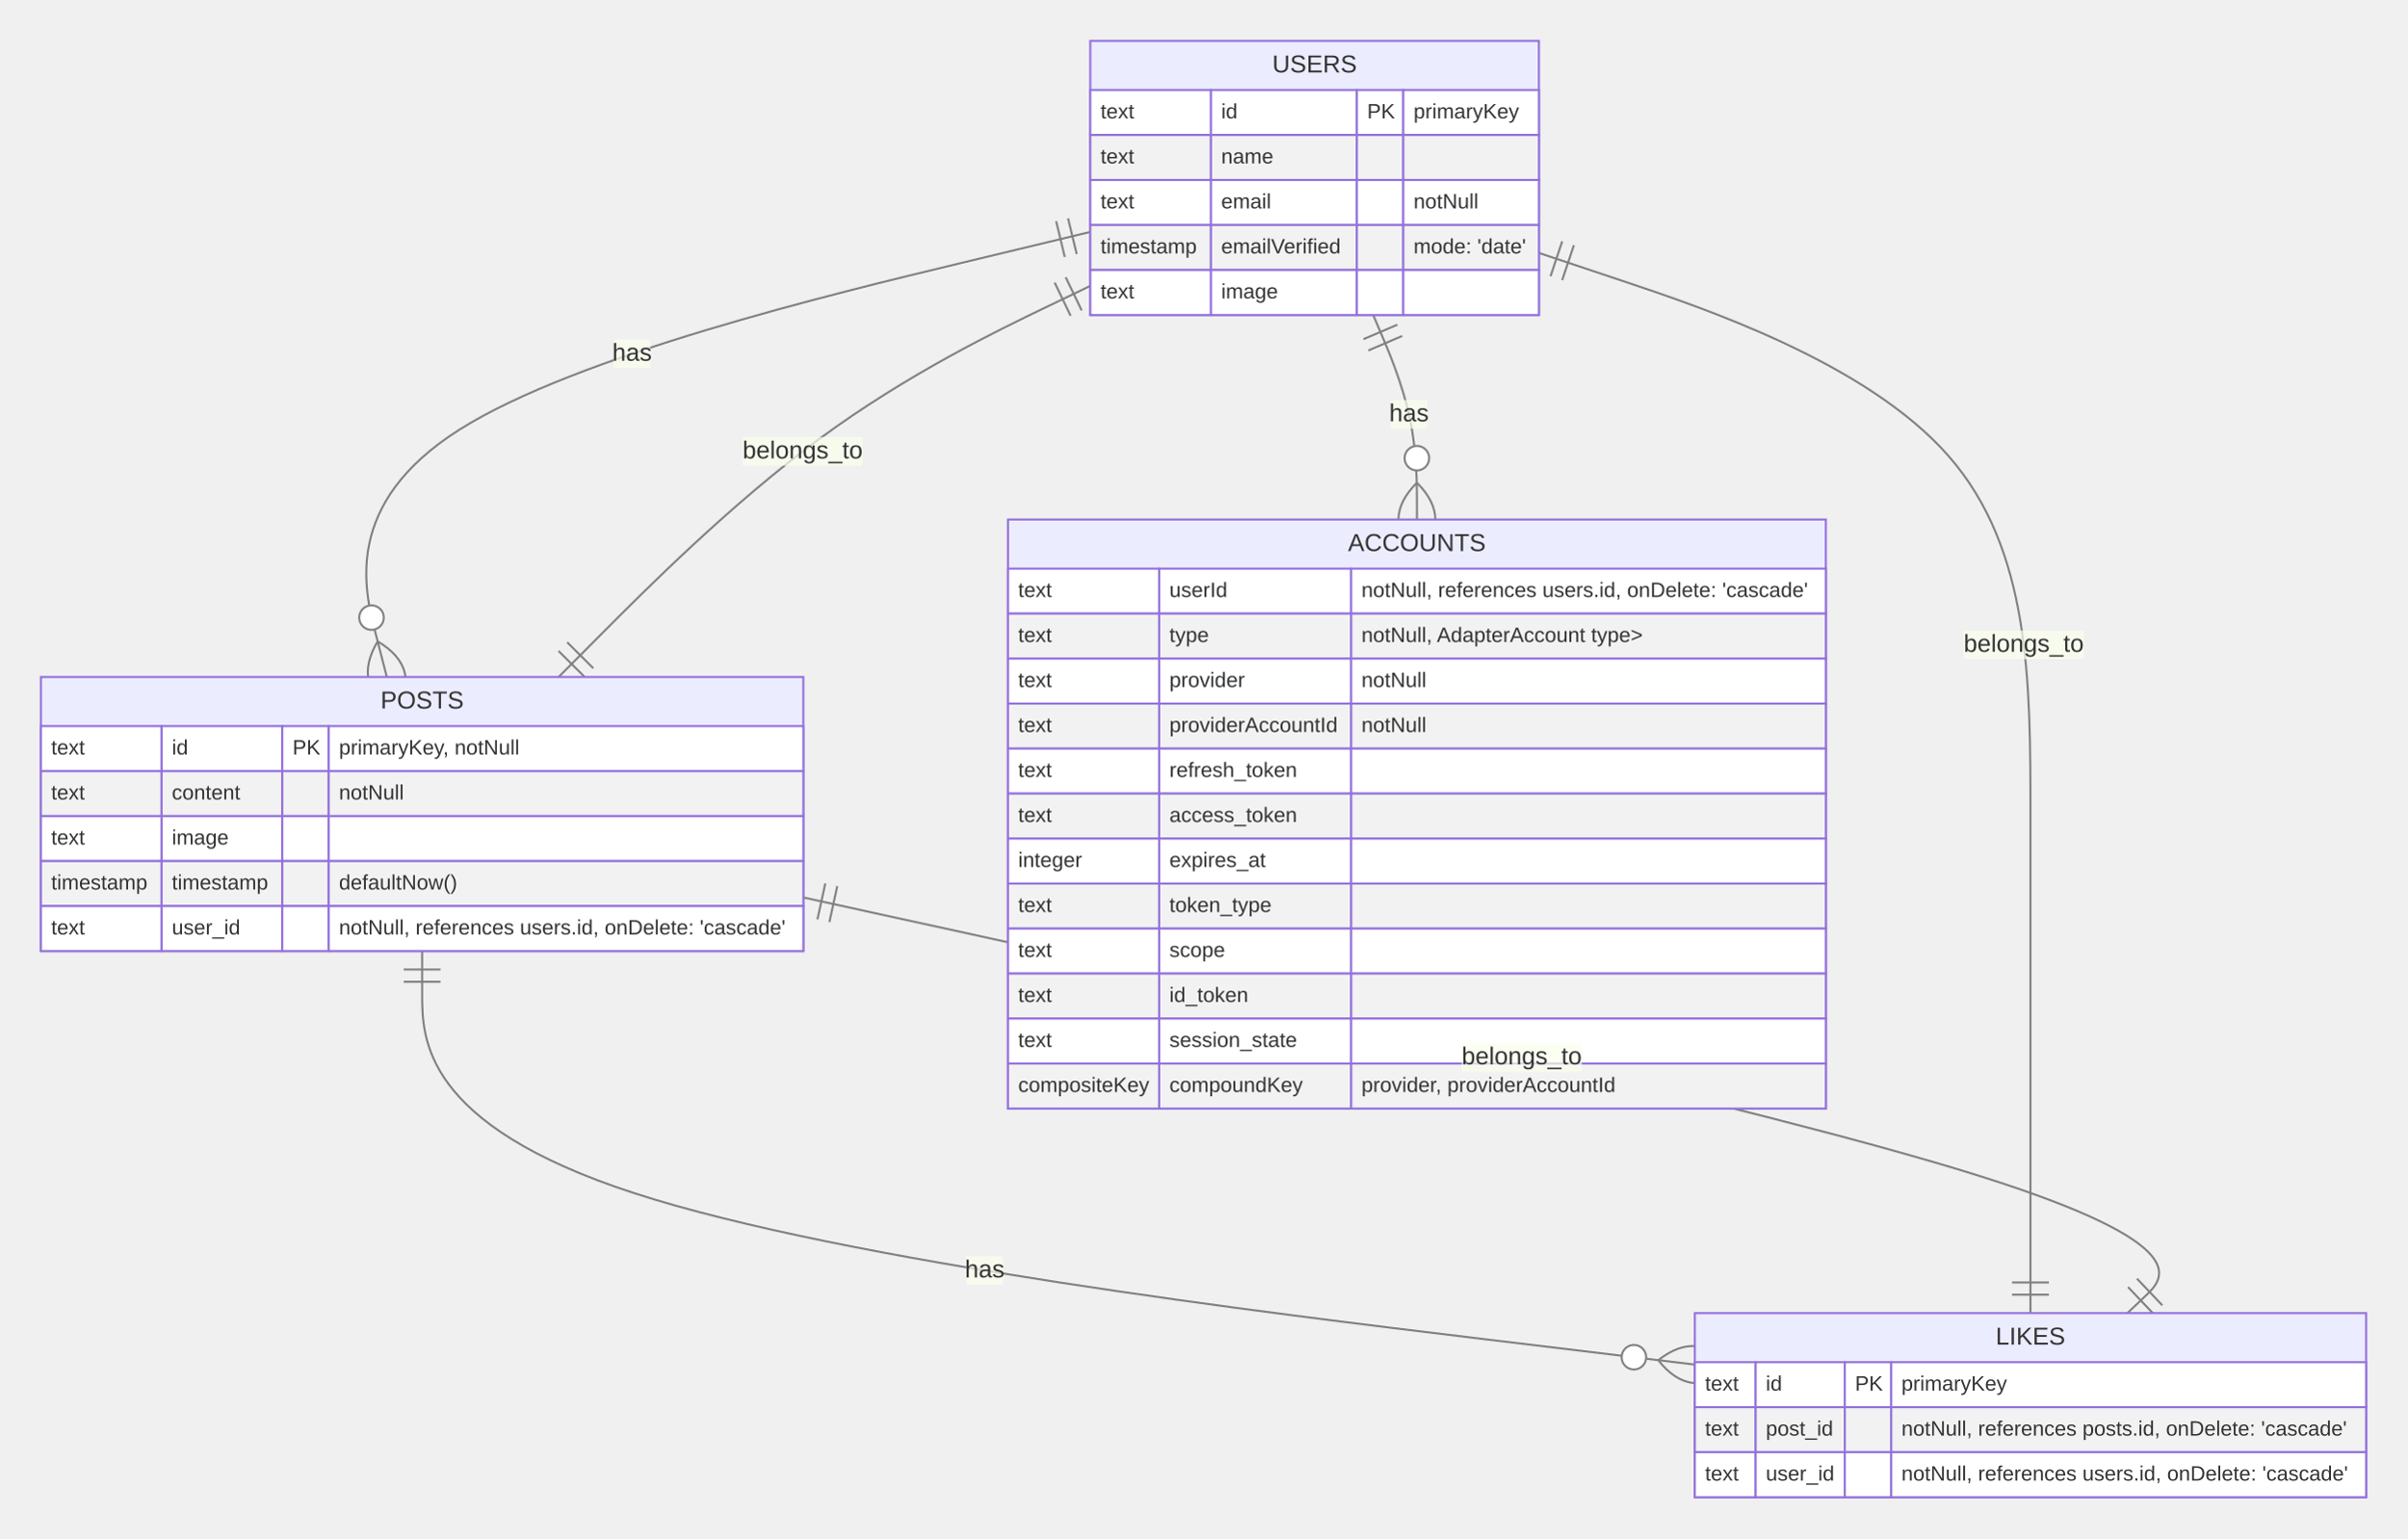
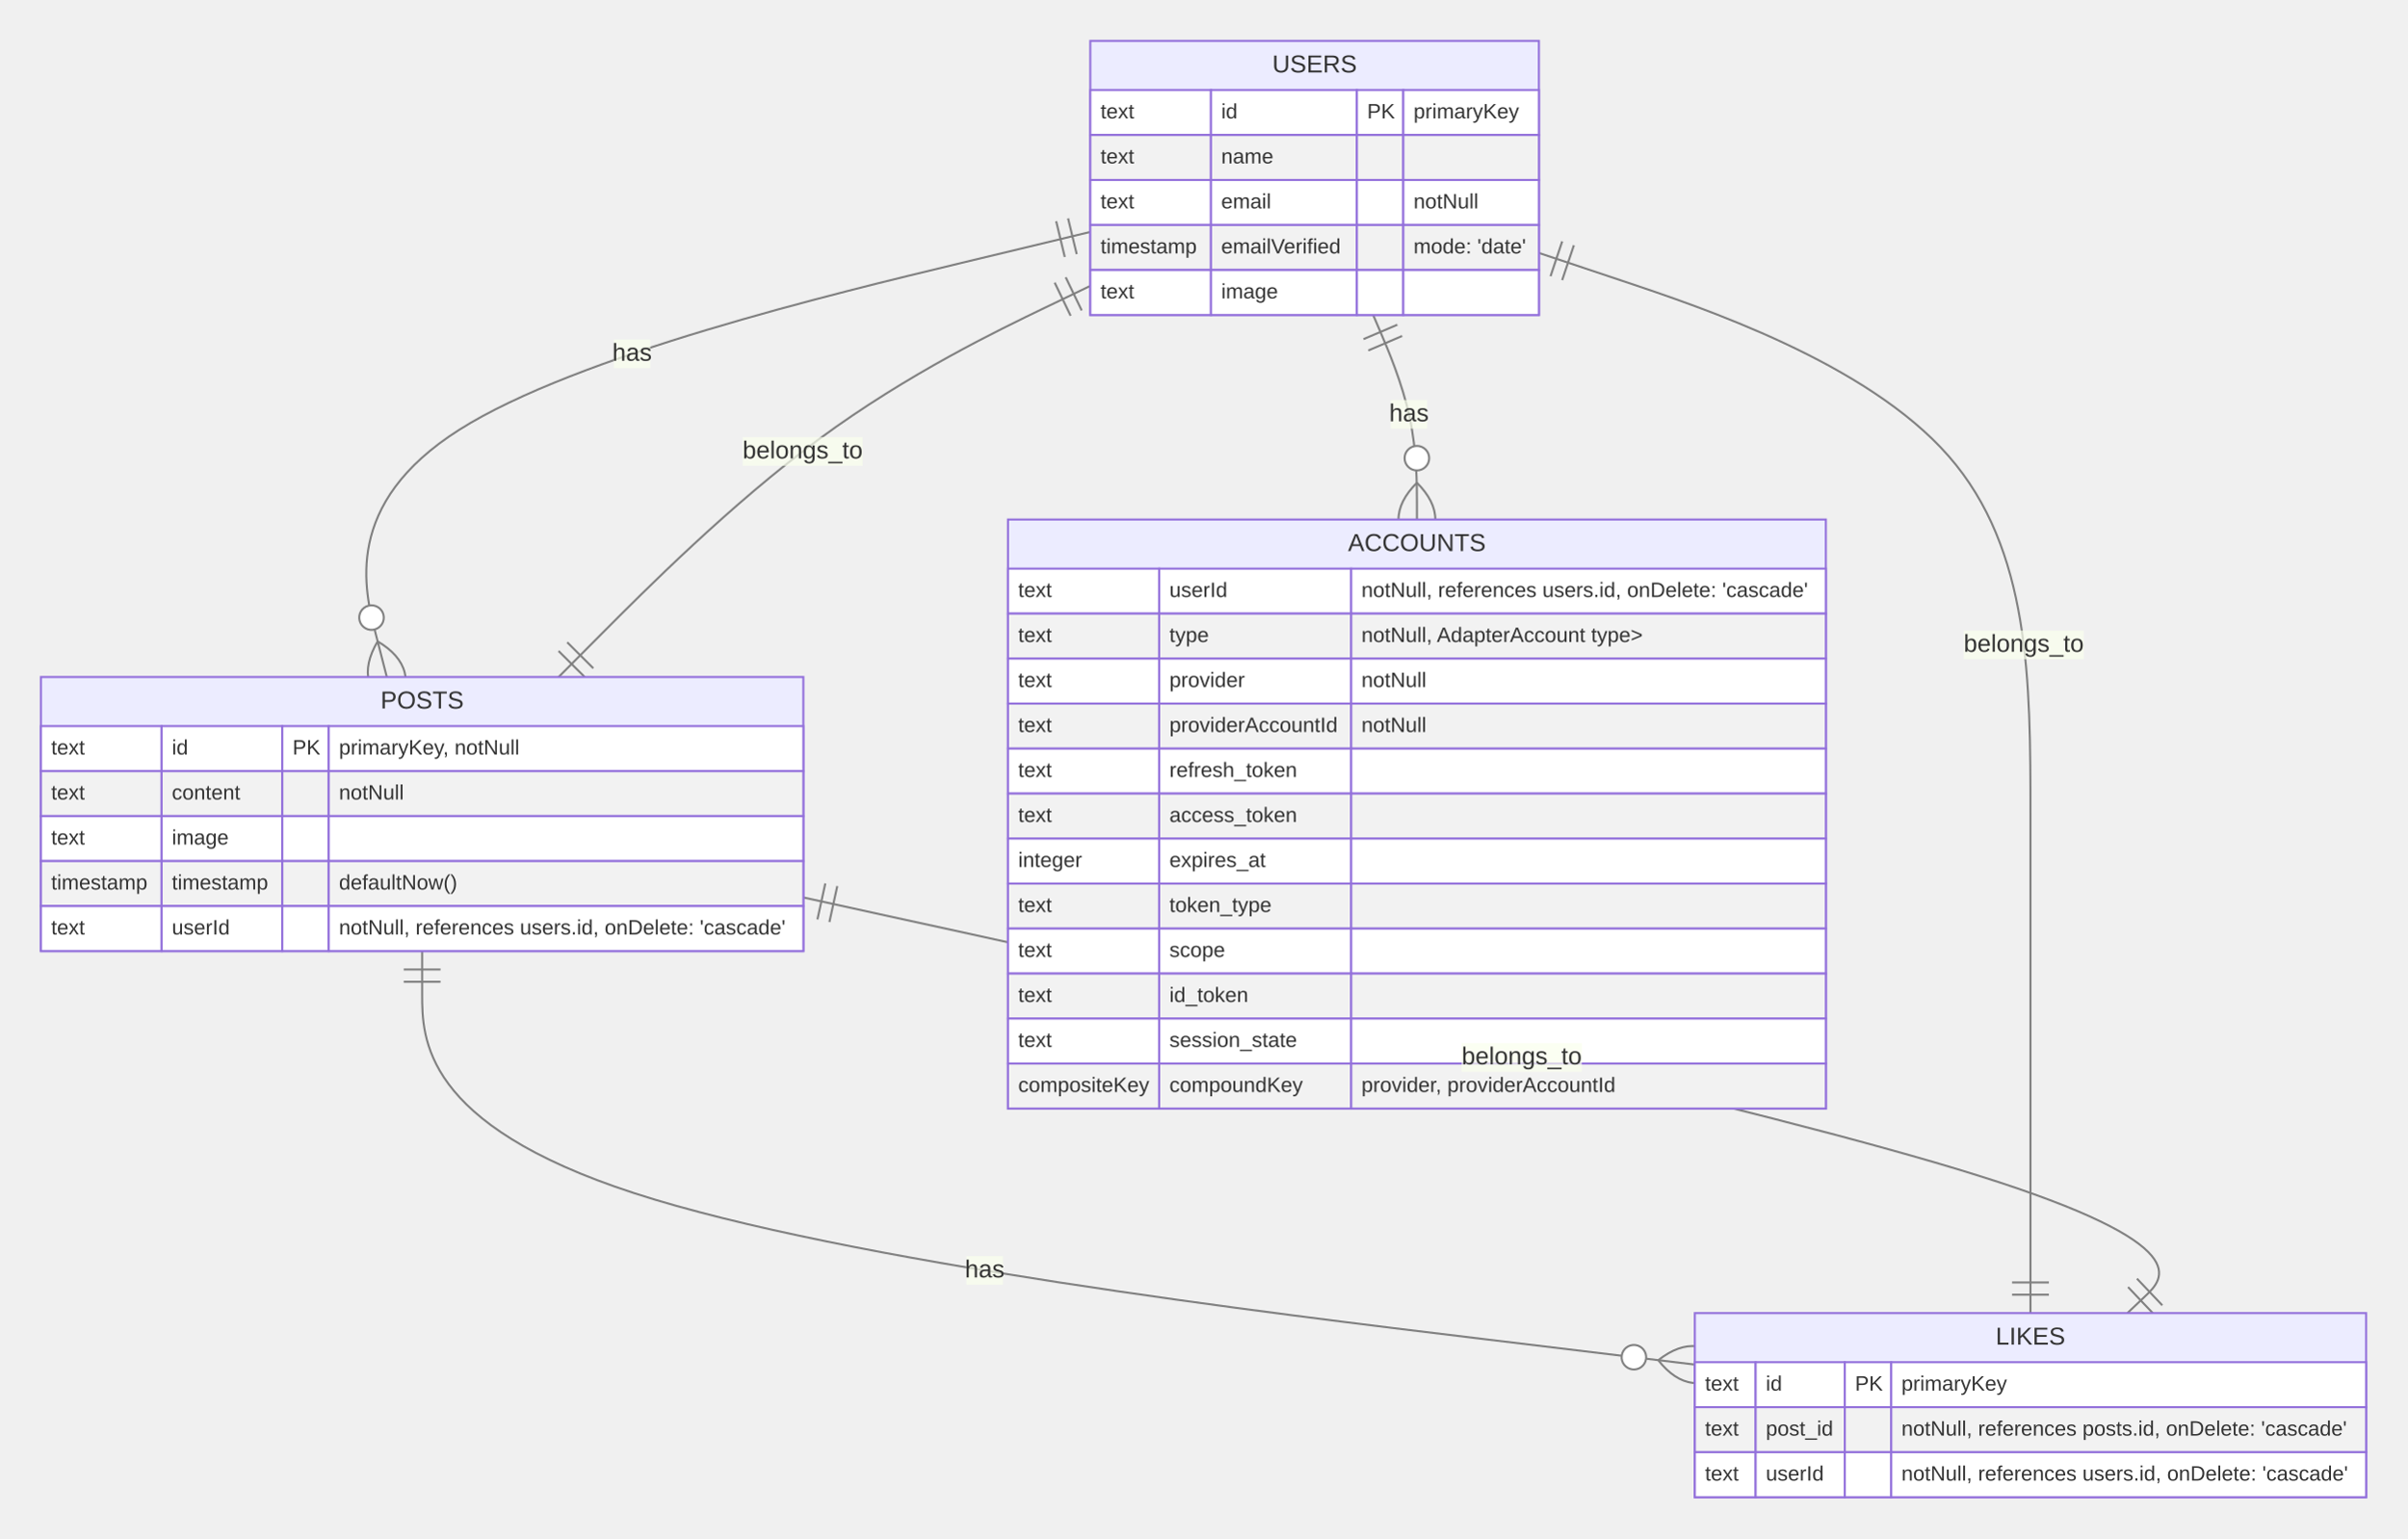
<svg xmlns="http://www.w3.org/2000/svg" aria-roledescription="er" role="graphics-document document" viewBox="0 0 1176.413 752" style="max-width: 1176.41px; background-color: white;" width="100%" id="my-svg">
  <style>#my-svg{font-family:"trebuchet ms",verdana,arial,sans-serif;font-size:16px;fill:#333;}#my-svg .error-icon{fill:#552222;}#my-svg .error-text{fill:#552222;stroke:#552222;}#my-svg .edge-thickness-normal{stroke-width:2px;}#my-svg .edge-thickness-thick{stroke-width:3.5px;}#my-svg .edge-pattern-solid{stroke-dasharray:0;}#my-svg .edge-pattern-dashed{stroke-dasharray:3;}#my-svg .edge-pattern-dotted{stroke-dasharray:2;}#my-svg .marker{fill:#333333;stroke:#333333;}#my-svg .marker.cross{stroke:#333333;}#my-svg svg{font-family:"trebuchet ms",verdana,arial,sans-serif;font-size:16px;}#my-svg .entityBox{fill:#ECECFF;stroke:#9370DB;}#my-svg .attributeBoxOdd{fill:#ffffff;stroke:#9370DB;}#my-svg .attributeBoxEven{fill:#f2f2f2;stroke:#9370DB;}#my-svg .relationshipLabelBox{fill:hsl(80, 100%, 96.275%);opacity:0.7;background-color:hsl(80, 100%, 96.275%);}#my-svg .relationshipLabelBox rect{opacity:0.5;}#my-svg .relationshipLine{stroke:#333333;}#my-svg .entityTitleText{text-anchor:middle;font-size:18px;fill:#333;}#my-svg #MD_PARENT_START{fill:#f5f5f5!important;stroke:#333333!important;stroke-width:1;}#my-svg #MD_PARENT_END{fill:#f5f5f5!important;stroke:#333333!important;stroke-width:1;}#my-svg :root{--mermaid-font-family:"trebuchet ms",verdana,arial,sans-serif;}</style>
  <g />
  <defs>
    <marker orient="auto" markerHeight="240" markerWidth="190" refY="7" refX="0" id="MD_PARENT_START">
      <path d="M 18,7 L9,13 L1,7 L9,1 Z" />
    </marker>
  </defs>
  <defs>
    <marker orient="auto" markerHeight="28" markerWidth="20" refY="7" refX="19" id="MD_PARENT_END">
      <path d="M 18,7 L9,13 L1,7 L9,1 Z" />
    </marker>
  </defs>
  <defs>
    <marker orient="auto" markerHeight="18" markerWidth="18" refY="9" refX="0" id="ONLY_ONE_START">
      <path d="M9,0 L9,18 M15,0 L15,18" fill="none" stroke="gray" />
    </marker>
  </defs>
  <defs>
    <marker orient="auto" markerHeight="18" markerWidth="18" refY="9" refX="18" id="ONLY_ONE_END">
      <path d="M3,0 L3,18 M9,0 L9,18" fill="none" stroke="gray" />
    </marker>
  </defs>
  <defs>
    <marker orient="auto" markerHeight="18" markerWidth="30" refY="9" refX="0" id="ZERO_OR_ONE_START">
      <circle r="6" cy="9" cx="21" fill="white" stroke="gray" />
      <path d="M9,0 L9,18" fill="none" stroke="gray" />
    </marker>
  </defs>
  <defs>
    <marker orient="auto" markerHeight="18" markerWidth="30" refY="9" refX="30" id="ZERO_OR_ONE_END">
      <circle r="6" cy="9" cx="9" fill="white" stroke="gray" />
      <path d="M21,0 L21,18" fill="none" stroke="gray" />
    </marker>
  </defs>
  <defs>
    <marker orient="auto" markerHeight="36" markerWidth="45" refY="18" refX="18" id="ONE_OR_MORE_START">
      <path d="M0,18 Q 18,0 36,18 Q 18,36 0,18 M42,9 L42,27" fill="none" stroke="gray" />
    </marker>
  </defs>
  <defs>
    <marker orient="auto" markerHeight="36" markerWidth="45" refY="18" refX="27" id="ONE_OR_MORE_END">
      <path d="M3,9 L3,27 M9,18 Q27,0 45,18 Q27,36 9,18" fill="none" stroke="gray" />
    </marker>
  </defs>
  <defs>
    <marker orient="auto" markerHeight="36" markerWidth="57" refY="18" refX="18" id="ZERO_OR_MORE_START">
      <circle r="6" cy="18" cx="48" fill="white" stroke="gray" />
      <path d="M0,18 Q18,0 36,18 Q18,36 0,18" fill="none" stroke="gray" />
    </marker>
  </defs>
  <defs>
    <marker orient="auto" markerHeight="36" markerWidth="57" refY="18" refX="39" id="ZERO_OR_MORE_END">
      <circle r="6" cy="18" cx="9" fill="white" stroke="gray" />
      <path d="M21,18 Q39,0 57,18 Q39,36 21,18" fill="none" stroke="gray" />
    </marker>
  </defs>
  <path style="stroke: gray; fill: none;" marker-start="url(#ONLY_ONE_START)" marker-end="url(#ZERO_OR_MORE_END)" d="M532.87,113.383L470.111,128.486C407.352,143.589,281.834,173.794,224.53,210.064C167.227,246.333,178.137,288.667,183.593,309.833L189.048,331" class="er relationshipLine" />
  <path style="stroke: gray; fill: none;" marker-start="url(#ONLY_ONE_START)" marker-end="url(#ZERO_OR_MORE_END)" d="M671.137,154L674.698,162.333C678.259,170.667,685.382,187.333,688.943,204C692.504,220.667,692.504,237.333,692.504,245.667L692.504,254" class="er relationshipLine" />
  <path style="stroke: gray; fill: none;" marker-start="url(#ONLY_ONE_START)" marker-end="url(#ZERO_OR_MORE_END)" d="M206.316,465L206.316,486.167C206.316,507.333,206.316,549.667,309.987,583.363C413.657,617.058,620.999,642.117,724.669,654.646L828.34,667.175" class="er relationshipLine" />
  <path style="stroke: gray; fill: none;" marker-start="url(#ONLY_ONE_START)" marker-end="url(#ONLY_ONE_END)" d="M273.003,331L294.071,309.833C315.139,288.667,357.275,246.333,400.586,214.461C443.897,182.589,488.383,161.178,510.627,150.472L532.87,139.767" class="er relationshipLine" />
  <path style="stroke: gray; fill: none;" marker-start="url(#ONLY_ONE_START)" marker-end="url(#ONLY_ONE_END)" d="M992.376,642L992.376,633.667C992.376,625.333,992.376,608.667,992.376,568C992.376,527.333,992.376,462.667,992.376,398C992.376,333.333,992.376,268.667,952.337,222.944C912.297,177.221,832.218,150.442,792.179,137.052L752.139,123.663" class="er relationshipLine" />
  <path style="stroke: gray; fill: none;" marker-start="url(#ONLY_ONE_START)" marker-end="url(#ONLY_ONE_END)" d="M1039.745,642L1048.517,633.667C1057.289,625.333,1074.833,608.667,966.981,574.799C859.128,540.931,625.88,489.862,509.256,464.328L392.632,438.793" class="er relationshipLine" />
  <g transform="translate(532.8699,20 )" id="entity-USERS-1e82e395-936c-57a7-8ba9-b08f03574b93">
    <rect height="134" width="219.269" y="0" x="0" class="er entityBox" />
    <text style="dominant-baseline: middle; text-anchor: middle; font-size: 12px;" transform="translate(109.6345,12)" y="0" x="0" id="text-entity-USERS-1e82e395-936c-57a7-8ba9-b08f03574b93" class="er entityLabel">USERS</text>
    <rect height="22" width="58.981" y="24" x="0" class="er attributeBoxOdd" />
    <text style="dominant-baseline: middle; font-size: 10.2px;" transform="translate(5,35)" y="0" x="0" id="text-entity-USERS-1e82e395-936c-57a7-8ba9-b08f03574b93-attr-1-type" class="er entityLabel">text</text>
    <rect height="22" width="71.318" y="24" x="58.981" class="er attributeBoxOdd" />
    <text style="dominant-baseline: middle; font-size: 10.2px;" transform="translate(63.98138,35)" y="0" x="0" id="text-entity-USERS-1e82e395-936c-57a7-8ba9-b08f03574b93-attr-1-name" class="er entityLabel">id</text>
    <rect height="22" width="22.688" y="24" x="130.299" class="er attributeBoxOdd" />
    <text style="dominant-baseline: middle; font-size: 10.2px;" transform="translate(135.2993,35)" y="0" x="0" id="text-entity-USERS-1e82e395-936c-57a7-8ba9-b08f03574b93-attr-1-key" class="er entityLabel">PK</text>
    <rect height="22" width="66.282" y="24" x="152.987" class="er attributeBoxOdd" />
    <text style="dominant-baseline: middle; font-size: 10.2px;" transform="translate(157.987,35)" y="0" x="0" id="text-entity-USERS-1e82e395-936c-57a7-8ba9-b08f03574b93-attr-1-comment" class="er entityLabel">primaryKey</text>
    <rect height="22" width="58.981" y="46" x="0" class="er attributeBoxEven" />
    <text style="dominant-baseline: middle; font-size: 10.2px;" transform="translate(5,57)" y="0" x="0" id="text-entity-USERS-1e82e395-936c-57a7-8ba9-b08f03574b93-attr-2-type" class="er entityLabel">text</text>
    <rect height="22" width="71.318" y="46" x="58.981" class="er attributeBoxEven" />
    <text style="dominant-baseline: middle; font-size: 10.2px;" transform="translate(63.98138,57)" y="0" x="0" id="text-entity-USERS-1e82e395-936c-57a7-8ba9-b08f03574b93-attr-2-name" class="er entityLabel">name</text>
    <rect height="22" width="22.688" y="46" x="130.299" class="er attributeBoxEven" />
    <text style="dominant-baseline: middle; font-size: 10.2px;" transform="translate(135.2993,57)" y="0" x="0" id="text-entity-USERS-1e82e395-936c-57a7-8ba9-b08f03574b93-attr-2-key" class="er entityLabel" />
    <rect height="22" width="66.282" y="46" x="152.987" class="er attributeBoxEven" />
    <text style="dominant-baseline: middle; font-size: 10.2px;" transform="translate(157.987,57)" y="0" x="0" id="text-entity-USERS-1e82e395-936c-57a7-8ba9-b08f03574b93-attr-2-comment" class="er entityLabel" />
    <rect height="22" width="58.981" y="68" x="0" class="er attributeBoxOdd" />
    <text style="dominant-baseline: middle; font-size: 10.2px;" transform="translate(5,79)" y="0" x="0" id="text-entity-USERS-1e82e395-936c-57a7-8ba9-b08f03574b93-attr-3-type" class="er entityLabel">text</text>
    <rect height="22" width="71.318" y="68" x="58.981" class="er attributeBoxOdd" />
    <text style="dominant-baseline: middle; font-size: 10.2px;" transform="translate(63.98138,79)" y="0" x="0" id="text-entity-USERS-1e82e395-936c-57a7-8ba9-b08f03574b93-attr-3-name" class="er entityLabel">email</text>
    <rect height="22" width="22.688" y="68" x="130.299" class="er attributeBoxOdd" />
    <text style="dominant-baseline: middle; font-size: 10.2px;" transform="translate(135.2993,79)" y="0" x="0" id="text-entity-USERS-1e82e395-936c-57a7-8ba9-b08f03574b93-attr-3-key" class="er entityLabel" />
    <rect height="22" width="66.282" y="68" x="152.987" class="er attributeBoxOdd" />
    <text style="dominant-baseline: middle; font-size: 10.2px;" transform="translate(157.987,79)" y="0" x="0" id="text-entity-USERS-1e82e395-936c-57a7-8ba9-b08f03574b93-attr-3-comment" class="er entityLabel">notNull</text>
    <rect height="22" width="58.981" y="90" x="0" class="er attributeBoxEven" />
    <text style="dominant-baseline: middle; font-size: 10.2px;" transform="translate(5,101)" y="0" x="0" id="text-entity-USERS-1e82e395-936c-57a7-8ba9-b08f03574b93-attr-4-type" class="er entityLabel">timestamp</text>
    <rect height="22" width="71.318" y="90" x="58.981" class="er attributeBoxEven" />
    <text style="dominant-baseline: middle; font-size: 10.2px;" transform="translate(63.98138,101)" y="0" x="0" id="text-entity-USERS-1e82e395-936c-57a7-8ba9-b08f03574b93-attr-4-name" class="er entityLabel">emailVerified</text>
    <rect height="22" width="22.688" y="90" x="130.299" class="er attributeBoxEven" />
    <text style="dominant-baseline: middle; font-size: 10.2px;" transform="translate(135.2993,101)" y="0" x="0" id="text-entity-USERS-1e82e395-936c-57a7-8ba9-b08f03574b93-attr-4-key" class="er entityLabel" />
    <rect height="22" width="66.282" y="90" x="152.987" class="er attributeBoxEven" />
    <text style="dominant-baseline: middle; font-size: 10.2px;" transform="translate(157.987,101)" y="0" x="0" id="text-entity-USERS-1e82e395-936c-57a7-8ba9-b08f03574b93-attr-4-comment" class="er entityLabel">mode: 'date'</text>
    <rect height="22" width="58.981" y="112" x="0" class="er attributeBoxOdd" />
    <text style="dominant-baseline: middle; font-size: 10.2px;" transform="translate(5,123)" y="0" x="0" id="text-entity-USERS-1e82e395-936c-57a7-8ba9-b08f03574b93-attr-5-type" class="er entityLabel">text</text>
    <rect height="22" width="71.318" y="112" x="58.981" class="er attributeBoxOdd" />
    <text style="dominant-baseline: middle; font-size: 10.2px;" transform="translate(63.98138,123)" y="0" x="0" id="text-entity-USERS-1e82e395-936c-57a7-8ba9-b08f03574b93-attr-5-name" class="er entityLabel">image</text>
    <rect height="22" width="22.688" y="112" x="130.299" class="er attributeBoxOdd" />
    <text style="dominant-baseline: middle; font-size: 10.2px;" transform="translate(135.2993,123)" y="0" x="0" id="text-entity-USERS-1e82e395-936c-57a7-8ba9-b08f03574b93-attr-5-key" class="er entityLabel" />
    <rect height="22" width="66.282" y="112" x="152.987" class="er attributeBoxOdd" />
    <text style="dominant-baseline: middle; font-size: 10.2px;" transform="translate(157.987,123)" y="0" x="0" id="text-entity-USERS-1e82e395-936c-57a7-8ba9-b08f03574b93-attr-5-comment" class="er entityLabel" />
  </g>
  <g transform="translate(20,331 )" id="entity-POSTS-8b9e29bd-1bb5-5e7b-b4e1-8fd7a8ad1a35">
    <rect height="134" width="372.632" y="0" x="0" class="er entityBox" />
    <text style="dominant-baseline: middle; text-anchor: middle; font-size: 12px;" transform="translate(186.3161,12)" y="0" x="0" id="text-entity-POSTS-8b9e29bd-1bb5-5e7b-b4e1-8fd7a8ad1a35" class="er entityLabel">POSTS</text>
    <rect height="22" width="58.981" y="24" x="0" class="er attributeBoxOdd" />
    <text style="dominant-baseline: middle; font-size: 10.2px;" transform="translate(5,35)" y="0" x="0" id="text-entity-POSTS-8b9e29bd-1bb5-5e7b-b4e1-8fd7a8ad1a35-attr-1-type" class="er entityLabel">text</text>
    <rect height="22" width="58.981" y="24" x="58.981" class="er attributeBoxOdd" />
    <text style="dominant-baseline: middle; font-size: 10.2px;" transform="translate(63.98138,35)" y="0" x="0" id="text-entity-POSTS-8b9e29bd-1bb5-5e7b-b4e1-8fd7a8ad1a35-attr-1-name" class="er entityLabel">id</text>
    <rect height="22" width="22.688" y="24" x="117.963" class="er attributeBoxOdd" />
    <text style="dominant-baseline: middle; font-size: 10.2px;" transform="translate(122.9628,35)" y="0" x="0" id="text-entity-POSTS-8b9e29bd-1bb5-5e7b-b4e1-8fd7a8ad1a35-attr-1-key" class="er entityLabel">PK</text>
    <rect height="22" width="231.982" y="24" x="140.65" class="er attributeBoxOdd" />
    <text style="dominant-baseline: middle; font-size: 10.2px;" transform="translate(145.6505,35)" y="0" x="0" id="text-entity-POSTS-8b9e29bd-1bb5-5e7b-b4e1-8fd7a8ad1a35-attr-1-comment" class="er entityLabel">primaryKey, notNull</text>
    <rect height="22" width="58.981" y="46" x="0" class="er attributeBoxEven" />
    <text style="dominant-baseline: middle; font-size: 10.2px;" transform="translate(5,57)" y="0" x="0" id="text-entity-POSTS-8b9e29bd-1bb5-5e7b-b4e1-8fd7a8ad1a35-attr-2-type" class="er entityLabel">text</text>
    <rect height="22" width="58.981" y="46" x="58.981" class="er attributeBoxEven" />
    <text style="dominant-baseline: middle; font-size: 10.2px;" transform="translate(63.98138,57)" y="0" x="0" id="text-entity-POSTS-8b9e29bd-1bb5-5e7b-b4e1-8fd7a8ad1a35-attr-2-name" class="er entityLabel">content</text>
    <rect height="22" width="22.688" y="46" x="117.963" class="er attributeBoxEven" />
    <text style="dominant-baseline: middle; font-size: 10.2px;" transform="translate(122.9628,57)" y="0" x="0" id="text-entity-POSTS-8b9e29bd-1bb5-5e7b-b4e1-8fd7a8ad1a35-attr-2-key" class="er entityLabel" />
    <rect height="22" width="231.982" y="46" x="140.65" class="er attributeBoxEven" />
    <text style="dominant-baseline: middle; font-size: 10.2px;" transform="translate(145.6505,57)" y="0" x="0" id="text-entity-POSTS-8b9e29bd-1bb5-5e7b-b4e1-8fd7a8ad1a35-attr-2-comment" class="er entityLabel">notNull</text>
    <rect height="22" width="58.981" y="68" x="0" class="er attributeBoxOdd" />
    <text style="dominant-baseline: middle; font-size: 10.2px;" transform="translate(5,79)" y="0" x="0" id="text-entity-POSTS-8b9e29bd-1bb5-5e7b-b4e1-8fd7a8ad1a35-attr-3-type" class="er entityLabel">text</text>
    <rect height="22" width="58.981" y="68" x="58.981" class="er attributeBoxOdd" />
    <text style="dominant-baseline: middle; font-size: 10.2px;" transform="translate(63.98138,79)" y="0" x="0" id="text-entity-POSTS-8b9e29bd-1bb5-5e7b-b4e1-8fd7a8ad1a35-attr-3-name" class="er entityLabel">image</text>
    <rect height="22" width="22.688" y="68" x="117.963" class="er attributeBoxOdd" />
    <text style="dominant-baseline: middle; font-size: 10.2px;" transform="translate(122.9628,79)" y="0" x="0" id="text-entity-POSTS-8b9e29bd-1bb5-5e7b-b4e1-8fd7a8ad1a35-attr-3-key" class="er entityLabel" />
    <rect height="22" width="231.982" y="68" x="140.65" class="er attributeBoxOdd" />
    <text style="dominant-baseline: middle; font-size: 10.2px;" transform="translate(145.6505,79)" y="0" x="0" id="text-entity-POSTS-8b9e29bd-1bb5-5e7b-b4e1-8fd7a8ad1a35-attr-3-comment" class="er entityLabel" />
    <rect height="22" width="58.981" y="90" x="0" class="er attributeBoxEven" />
    <text style="dominant-baseline: middle; font-size: 10.2px;" transform="translate(5,101)" y="0" x="0" id="text-entity-POSTS-8b9e29bd-1bb5-5e7b-b4e1-8fd7a8ad1a35-attr-4-type" class="er entityLabel">timestamp</text>
    <rect height="22" width="58.981" y="90" x="58.981" class="er attributeBoxEven" />
    <text style="dominant-baseline: middle; font-size: 10.2px;" transform="translate(63.98138,101)" y="0" x="0" id="text-entity-POSTS-8b9e29bd-1bb5-5e7b-b4e1-8fd7a8ad1a35-attr-4-name" class="er entityLabel">timestamp</text>
    <rect height="22" width="22.688" y="90" x="117.963" class="er attributeBoxEven" />
    <text style="dominant-baseline: middle; font-size: 10.2px;" transform="translate(122.9628,101)" y="0" x="0" id="text-entity-POSTS-8b9e29bd-1bb5-5e7b-b4e1-8fd7a8ad1a35-attr-4-key" class="er entityLabel" />
    <rect height="22" width="231.982" y="90" x="140.65" class="er attributeBoxEven" />
    <text style="dominant-baseline: middle; font-size: 10.2px;" transform="translate(145.6505,101)" y="0" x="0" id="text-entity-POSTS-8b9e29bd-1bb5-5e7b-b4e1-8fd7a8ad1a35-attr-4-comment" class="er entityLabel">defaultNow()</text>
    <rect height="22" width="58.981" y="112" x="0" class="er attributeBoxOdd" />
    <text style="dominant-baseline: middle; font-size: 10.2px;" transform="translate(5,123)" y="0" x="0" id="text-entity-POSTS-8b9e29bd-1bb5-5e7b-b4e1-8fd7a8ad1a35-attr-5-type" class="er entityLabel">text</text>
    <rect height="22" width="58.981" y="112" x="58.981" class="er attributeBoxOdd" />
-     <text style="dominant-baseline: middle; font-size: 10.2px;" transform="translate(63.98138,123)" y="0" x="0" id="text-entity-POSTS-8b9e29bd-1bb5-5e7b-b4e1-8fd7a8ad1a35-attr-5-name" class="er entityLabel">user_id</text>
+     <text style="dominant-baseline: middle; font-size: 10.2px;" transform="translate(63.98138,123)" y="0" x="0" id="text-entity-POSTS-8b9e29bd-1bb5-5e7b-b4e1-8fd7a8ad1a35-attr-5-name" class="er entityLabel">userId</text>
    <rect height="22" width="22.688" y="112" x="117.963" class="er attributeBoxOdd" />
    <text style="dominant-baseline: middle; font-size: 10.2px;" transform="translate(122.9628,123)" y="0" x="0" id="text-entity-POSTS-8b9e29bd-1bb5-5e7b-b4e1-8fd7a8ad1a35-attr-5-key" class="er entityLabel" />
    <rect height="22" width="231.982" y="112" x="140.65" class="er attributeBoxOdd" />
    <text style="dominant-baseline: middle; font-size: 10.2px;" transform="translate(145.6505,123)" y="0" x="0" id="text-entity-POSTS-8b9e29bd-1bb5-5e7b-b4e1-8fd7a8ad1a35-attr-5-comment" class="er entityLabel">notNull, references users.id, onDelete: 'cascade'</text>
  </g>
  <g transform="translate(492.6323,254 )" id="entity-ACCOUNTS-ab5fcd47-121e-5e80-a051-e8e442829b86">
    <rect height="288" width="399.744" y="0" x="0" class="er entityBox" />
    <text style="dominant-baseline: middle; text-anchor: middle; font-size: 12px;" transform="translate(199.8721,12)" y="0" x="0" id="text-entity-ACCOUNTS-ab5fcd47-121e-5e80-a051-e8e442829b86" class="er entityLabel">ACCOUNTS</text>
    <rect height="22" width="73.908" y="24" x="0" class="er attributeBoxOdd" />
    <text style="dominant-baseline: middle; font-size: 10.2px;" transform="translate(5,35)" y="0" x="0" id="text-entity-ACCOUNTS-ab5fcd47-121e-5e80-a051-e8e442829b86-attr-1-type" class="er entityLabel">text</text>
    <rect height="22" width="93.855" y="24" x="73.908" class="er attributeBoxOdd" />
    <text style="dominant-baseline: middle; font-size: 10.2px;" transform="translate(78.90781,35)" y="0" x="0" id="text-entity-ACCOUNTS-ab5fcd47-121e-5e80-a051-e8e442829b86-attr-1-name" class="er entityLabel">userId</text>
    <rect height="22" width="231.982" y="24" x="167.762" class="er attributeBoxOdd" />
    <text style="dominant-baseline: middle; font-size: 10.2px;" transform="translate(172.7624,35)" y="0" x="0" id="text-entity-ACCOUNTS-ab5fcd47-121e-5e80-a051-e8e442829b86-attr-1-comment" class="er entityLabel">notNull, references users.id, onDelete: 'cascade'</text>
    <rect height="22" width="73.908" y="46" x="0" class="er attributeBoxEven" />
    <text style="dominant-baseline: middle; font-size: 10.2px;" transform="translate(5,57)" y="0" x="0" id="text-entity-ACCOUNTS-ab5fcd47-121e-5e80-a051-e8e442829b86-attr-2-type" class="er entityLabel">text</text>
    <rect height="22" width="93.855" y="46" x="73.908" class="er attributeBoxEven" />
    <text style="dominant-baseline: middle; font-size: 10.2px;" transform="translate(78.90781,57)" y="0" x="0" id="text-entity-ACCOUNTS-ab5fcd47-121e-5e80-a051-e8e442829b86-attr-2-name" class="er entityLabel">type</text>
    <rect height="22" width="231.982" y="46" x="167.762" class="er attributeBoxEven" />
    <text style="dominant-baseline: middle; font-size: 10.2px;" transform="translate(172.7624,57)" y="0" x="0" id="text-entity-ACCOUNTS-ab5fcd47-121e-5e80-a051-e8e442829b86-attr-2-comment" class="er entityLabel">notNull, AdapterAccount type&gt;</text>
    <rect height="22" width="73.908" y="68" x="0" class="er attributeBoxOdd" />
    <text style="dominant-baseline: middle; font-size: 10.2px;" transform="translate(5,79)" y="0" x="0" id="text-entity-ACCOUNTS-ab5fcd47-121e-5e80-a051-e8e442829b86-attr-3-type" class="er entityLabel">text</text>
    <rect height="22" width="93.855" y="68" x="73.908" class="er attributeBoxOdd" />
    <text style="dominant-baseline: middle; font-size: 10.2px;" transform="translate(78.90781,79)" y="0" x="0" id="text-entity-ACCOUNTS-ab5fcd47-121e-5e80-a051-e8e442829b86-attr-3-name" class="er entityLabel">provider</text>
    <rect height="22" width="231.982" y="68" x="167.762" class="er attributeBoxOdd" />
    <text style="dominant-baseline: middle; font-size: 10.2px;" transform="translate(172.7624,79)" y="0" x="0" id="text-entity-ACCOUNTS-ab5fcd47-121e-5e80-a051-e8e442829b86-attr-3-comment" class="er entityLabel">notNull</text>
    <rect height="22" width="73.908" y="90" x="0" class="er attributeBoxEven" />
    <text style="dominant-baseline: middle; font-size: 10.2px;" transform="translate(5,101)" y="0" x="0" id="text-entity-ACCOUNTS-ab5fcd47-121e-5e80-a051-e8e442829b86-attr-4-type" class="er entityLabel">text</text>
    <rect height="22" width="93.855" y="90" x="73.908" class="er attributeBoxEven" />
    <text style="dominant-baseline: middle; font-size: 10.2px;" transform="translate(78.90781,101)" y="0" x="0" id="text-entity-ACCOUNTS-ab5fcd47-121e-5e80-a051-e8e442829b86-attr-4-name" class="er entityLabel">providerAccountId</text>
    <rect height="22" width="231.982" y="90" x="167.762" class="er attributeBoxEven" />
    <text style="dominant-baseline: middle; font-size: 10.2px;" transform="translate(172.7624,101)" y="0" x="0" id="text-entity-ACCOUNTS-ab5fcd47-121e-5e80-a051-e8e442829b86-attr-4-comment" class="er entityLabel">notNull</text>
    <rect height="22" width="73.908" y="112" x="0" class="er attributeBoxOdd" />
    <text style="dominant-baseline: middle; font-size: 10.2px;" transform="translate(5,123)" y="0" x="0" id="text-entity-ACCOUNTS-ab5fcd47-121e-5e80-a051-e8e442829b86-attr-5-type" class="er entityLabel">text</text>
    <rect height="22" width="93.855" y="112" x="73.908" class="er attributeBoxOdd" />
    <text style="dominant-baseline: middle; font-size: 10.2px;" transform="translate(78.90781,123)" y="0" x="0" id="text-entity-ACCOUNTS-ab5fcd47-121e-5e80-a051-e8e442829b86-attr-5-name" class="er entityLabel">refresh_token</text>
    <rect height="22" width="231.982" y="112" x="167.762" class="er attributeBoxOdd" />
    <text style="dominant-baseline: middle; font-size: 10.2px;" transform="translate(172.7624,123)" y="0" x="0" id="text-entity-ACCOUNTS-ab5fcd47-121e-5e80-a051-e8e442829b86-attr-5-comment" class="er entityLabel" />
    <rect height="22" width="73.908" y="134" x="0" class="er attributeBoxEven" />
    <text style="dominant-baseline: middle; font-size: 10.2px;" transform="translate(5,145)" y="0" x="0" id="text-entity-ACCOUNTS-ab5fcd47-121e-5e80-a051-e8e442829b86-attr-6-type" class="er entityLabel">text</text>
    <rect height="22" width="93.855" y="134" x="73.908" class="er attributeBoxEven" />
    <text style="dominant-baseline: middle; font-size: 10.2px;" transform="translate(78.90781,145)" y="0" x="0" id="text-entity-ACCOUNTS-ab5fcd47-121e-5e80-a051-e8e442829b86-attr-6-name" class="er entityLabel">access_token</text>
    <rect height="22" width="231.982" y="134" x="167.762" class="er attributeBoxEven" />
    <text style="dominant-baseline: middle; font-size: 10.2px;" transform="translate(172.7624,145)" y="0" x="0" id="text-entity-ACCOUNTS-ab5fcd47-121e-5e80-a051-e8e442829b86-attr-6-comment" class="er entityLabel" />
    <rect height="22" width="73.908" y="156" x="0" class="er attributeBoxOdd" />
    <text style="dominant-baseline: middle; font-size: 10.2px;" transform="translate(5,167)" y="0" x="0" id="text-entity-ACCOUNTS-ab5fcd47-121e-5e80-a051-e8e442829b86-attr-7-type" class="er entityLabel">integer</text>
    <rect height="22" width="93.855" y="156" x="73.908" class="er attributeBoxOdd" />
    <text style="dominant-baseline: middle; font-size: 10.2px;" transform="translate(78.90781,167)" y="0" x="0" id="text-entity-ACCOUNTS-ab5fcd47-121e-5e80-a051-e8e442829b86-attr-7-name" class="er entityLabel">expires_at</text>
    <rect height="22" width="231.982" y="156" x="167.762" class="er attributeBoxOdd" />
    <text style="dominant-baseline: middle; font-size: 10.2px;" transform="translate(172.7624,167)" y="0" x="0" id="text-entity-ACCOUNTS-ab5fcd47-121e-5e80-a051-e8e442829b86-attr-7-comment" class="er entityLabel" />
    <rect height="22" width="73.908" y="178" x="0" class="er attributeBoxEven" />
    <text style="dominant-baseline: middle; font-size: 10.2px;" transform="translate(5,189)" y="0" x="0" id="text-entity-ACCOUNTS-ab5fcd47-121e-5e80-a051-e8e442829b86-attr-8-type" class="er entityLabel">text</text>
    <rect height="22" width="93.855" y="178" x="73.908" class="er attributeBoxEven" />
    <text style="dominant-baseline: middle; font-size: 10.2px;" transform="translate(78.90781,189)" y="0" x="0" id="text-entity-ACCOUNTS-ab5fcd47-121e-5e80-a051-e8e442829b86-attr-8-name" class="er entityLabel">token_type</text>
    <rect height="22" width="231.982" y="178" x="167.762" class="er attributeBoxEven" />
    <text style="dominant-baseline: middle; font-size: 10.2px;" transform="translate(172.7624,189)" y="0" x="0" id="text-entity-ACCOUNTS-ab5fcd47-121e-5e80-a051-e8e442829b86-attr-8-comment" class="er entityLabel" />
    <rect height="22" width="73.908" y="200" x="0" class="er attributeBoxOdd" />
    <text style="dominant-baseline: middle; font-size: 10.2px;" transform="translate(5,211)" y="0" x="0" id="text-entity-ACCOUNTS-ab5fcd47-121e-5e80-a051-e8e442829b86-attr-9-type" class="er entityLabel">text</text>
    <rect height="22" width="93.855" y="200" x="73.908" class="er attributeBoxOdd" />
    <text style="dominant-baseline: middle; font-size: 10.2px;" transform="translate(78.90781,211)" y="0" x="0" id="text-entity-ACCOUNTS-ab5fcd47-121e-5e80-a051-e8e442829b86-attr-9-name" class="er entityLabel">scope</text>
    <rect height="22" width="231.982" y="200" x="167.762" class="er attributeBoxOdd" />
    <text style="dominant-baseline: middle; font-size: 10.2px;" transform="translate(172.7624,211)" y="0" x="0" id="text-entity-ACCOUNTS-ab5fcd47-121e-5e80-a051-e8e442829b86-attr-9-comment" class="er entityLabel" />
    <rect height="22" width="73.908" y="222" x="0" class="er attributeBoxEven" />
    <text style="dominant-baseline: middle; font-size: 10.2px;" transform="translate(5,233)" y="0" x="0" id="text-entity-ACCOUNTS-ab5fcd47-121e-5e80-a051-e8e442829b86-attr-10-type" class="er entityLabel">text</text>
    <rect height="22" width="93.855" y="222" x="73.908" class="er attributeBoxEven" />
    <text style="dominant-baseline: middle; font-size: 10.2px;" transform="translate(78.90781,233)" y="0" x="0" id="text-entity-ACCOUNTS-ab5fcd47-121e-5e80-a051-e8e442829b86-attr-10-name" class="er entityLabel">id_token</text>
    <rect height="22" width="231.982" y="222" x="167.762" class="er attributeBoxEven" />
    <text style="dominant-baseline: middle; font-size: 10.2px;" transform="translate(172.7624,233)" y="0" x="0" id="text-entity-ACCOUNTS-ab5fcd47-121e-5e80-a051-e8e442829b86-attr-10-comment" class="er entityLabel" />
    <rect height="22" width="73.908" y="244" x="0" class="er attributeBoxOdd" />
    <text style="dominant-baseline: middle; font-size: 10.2px;" transform="translate(5,255)" y="0" x="0" id="text-entity-ACCOUNTS-ab5fcd47-121e-5e80-a051-e8e442829b86-attr-11-type" class="er entityLabel">text</text>
    <rect height="22" width="93.855" y="244" x="73.908" class="er attributeBoxOdd" />
    <text style="dominant-baseline: middle; font-size: 10.2px;" transform="translate(78.90781,255)" y="0" x="0" id="text-entity-ACCOUNTS-ab5fcd47-121e-5e80-a051-e8e442829b86-attr-11-name" class="er entityLabel">session_state</text>
    <rect height="22" width="231.982" y="244" x="167.762" class="er attributeBoxOdd" />
    <text style="dominant-baseline: middle; font-size: 10.2px;" transform="translate(172.7624,255)" y="0" x="0" id="text-entity-ACCOUNTS-ab5fcd47-121e-5e80-a051-e8e442829b86-attr-11-comment" class="er entityLabel" />
    <rect height="22" width="73.908" y="266" x="0" class="er attributeBoxEven" />
    <text style="dominant-baseline: middle; font-size: 10.2px;" transform="translate(5,277)" y="0" x="0" id="text-entity-ACCOUNTS-ab5fcd47-121e-5e80-a051-e8e442829b86-attr-12-type" class="er entityLabel">compositeKey</text>
    <rect height="22" width="93.855" y="266" x="73.908" class="er attributeBoxEven" />
    <text style="dominant-baseline: middle; font-size: 10.2px;" transform="translate(78.90781,277)" y="0" x="0" id="text-entity-ACCOUNTS-ab5fcd47-121e-5e80-a051-e8e442829b86-attr-12-name" class="er entityLabel">compoundKey</text>
    <rect height="22" width="231.982" y="266" x="167.762" class="er attributeBoxEven" />
    <text style="dominant-baseline: middle; font-size: 10.2px;" transform="translate(172.7624,277)" y="0" x="0" id="text-entity-ACCOUNTS-ab5fcd47-121e-5e80-a051-e8e442829b86-attr-12-comment" class="er entityLabel">provider, providerAccountId</text>
  </g>
  <g transform="translate(828.3399,642 )" id="entity-LIKES-7146bcfe-6d31-59d8-a127-bdda685c9be2">
    <rect height="90" width="328.073" y="0" x="0" class="er entityBox" />
    <text style="dominant-baseline: middle; text-anchor: middle; font-size: 12px;" transform="translate(164.0366,12)" y="0" x="0" id="text-entity-LIKES-7146bcfe-6d31-59d8-a127-bdda685c9be2" class="er entityLabel">LIKES</text>
    <rect height="22" width="29.717" y="24" x="0" class="er attributeBoxOdd" />
    <text style="dominant-baseline: middle; font-size: 10.2px;" transform="translate(5,35)" y="0" x="0" id="text-entity-LIKES-7146bcfe-6d31-59d8-a127-bdda685c9be2-attr-1-type" class="er entityLabel">text</text>
    <rect height="22" width="43.587" y="24" x="29.717" class="er attributeBoxOdd" />
    <text style="dominant-baseline: middle; font-size: 10.2px;" transform="translate(34.71725,35)" y="0" x="0" id="text-entity-LIKES-7146bcfe-6d31-59d8-a127-bdda685c9be2-attr-1-name" class="er entityLabel">id</text>
    <rect height="22" width="22.688" y="24" x="73.304" class="er attributeBoxOdd" />
    <text style="dominant-baseline: middle; font-size: 10.2px;" transform="translate(78.30402,35)" y="0" x="0" id="text-entity-LIKES-7146bcfe-6d31-59d8-a127-bdda685c9be2-attr-1-key" class="er entityLabel">PK</text>
    <rect height="22" width="232.081" y="24" x="95.992" class="er attributeBoxOdd" />
    <text style="dominant-baseline: middle; font-size: 10.2px;" transform="translate(100.9917,35)" y="0" x="0" id="text-entity-LIKES-7146bcfe-6d31-59d8-a127-bdda685c9be2-attr-1-comment" class="er entityLabel">primaryKey</text>
    <rect height="22" width="29.717" y="46" x="0" class="er attributeBoxEven" />
    <text style="dominant-baseline: middle; font-size: 10.2px;" transform="translate(5,57)" y="0" x="0" id="text-entity-LIKES-7146bcfe-6d31-59d8-a127-bdda685c9be2-attr-2-type" class="er entityLabel">text</text>
    <rect height="22" width="43.587" y="46" x="29.717" class="er attributeBoxEven" />
    <text style="dominant-baseline: middle; font-size: 10.2px;" transform="translate(34.71725,57)" y="0" x="0" id="text-entity-LIKES-7146bcfe-6d31-59d8-a127-bdda685c9be2-attr-2-name" class="er entityLabel">post_id</text>
    <rect height="22" width="22.688" y="46" x="73.304" class="er attributeBoxEven" />
    <text style="dominant-baseline: middle; font-size: 10.2px;" transform="translate(78.30402,57)" y="0" x="0" id="text-entity-LIKES-7146bcfe-6d31-59d8-a127-bdda685c9be2-attr-2-key" class="er entityLabel" />
    <rect height="22" width="232.081" y="46" x="95.992" class="er attributeBoxEven" />
    <text style="dominant-baseline: middle; font-size: 10.2px;" transform="translate(100.9917,57)" y="0" x="0" id="text-entity-LIKES-7146bcfe-6d31-59d8-a127-bdda685c9be2-attr-2-comment" class="er entityLabel">notNull, references posts.id, onDelete: 'cascade'</text>
    <rect height="22" width="29.717" y="68" x="0" class="er attributeBoxOdd" />
    <text style="dominant-baseline: middle; font-size: 10.2px;" transform="translate(5,79)" y="0" x="0" id="text-entity-LIKES-7146bcfe-6d31-59d8-a127-bdda685c9be2-attr-3-type" class="er entityLabel">text</text>
    <rect height="22" width="43.587" y="68" x="29.717" class="er attributeBoxOdd" />
-     <text style="dominant-baseline: middle; font-size: 10.2px;" transform="translate(34.71725,79)" y="0" x="0" id="text-entity-LIKES-7146bcfe-6d31-59d8-a127-bdda685c9be2-attr-3-name" class="er entityLabel">user_id</text>
+     <text style="dominant-baseline: middle; font-size: 10.2px;" transform="translate(34.71725,79)" y="0" x="0" id="text-entity-LIKES-7146bcfe-6d31-59d8-a127-bdda685c9be2-attr-3-name" class="er entityLabel">userId</text>
    <rect height="22" width="22.688" y="68" x="73.304" class="er attributeBoxOdd" />
    <text style="dominant-baseline: middle; font-size: 10.2px;" transform="translate(78.30402,79)" y="0" x="0" id="text-entity-LIKES-7146bcfe-6d31-59d8-a127-bdda685c9be2-attr-3-key" class="er entityLabel" />
    <rect height="22" width="232.081" y="68" x="95.992" class="er attributeBoxOdd" />
    <text style="dominant-baseline: middle; font-size: 10.2px;" transform="translate(100.9917,79)" y="0" x="0" id="text-entity-LIKES-7146bcfe-6d31-59d8-a127-bdda685c9be2-attr-3-comment" class="er entityLabel">notNull, references users.id, onDelete: 'cascade'</text>
  </g>
  <rect height="14" width="17.861" y="165.961" x="299.978" class="er relationshipLabelBox" />
  <text style="text-anchor: middle; dominant-baseline: middle; font-size: 12px;" y="172.961" x="308.908" id="rel1" class="er relationshipLabel">has</text>
  <rect height="14" width="17.861" y="195.567" x="679.697" class="er relationshipLabelBox" />
  <text style="text-anchor: middle; dominant-baseline: middle; font-size: 12px;" y="202.567" x="688.628" id="rel2" class="er relationshipLabel">has</text>
  <rect height="14" width="17.861" y="614.15" x="472.32" class="er relationshipLabelBox" />
  <text style="text-anchor: middle; dominant-baseline: middle; font-size: 12px;" y="621.15" x="481.251" id="rel3" class="er relationshipLabel">has</text>
  <rect height="14" width="58.697" y="213.714" x="362.924" class="er relationshipLabelBox" />
  <text style="text-anchor: middle; dominant-baseline: middle; font-size: 12px;" y="220.714" x="392.273" id="rel4" class="er relationshipLabel">belongs_to</text>
  <rect height="14" width="58.697" y="308.269" x="959.743" class="er relationshipLabelBox" />
  <text style="text-anchor: middle; dominant-baseline: middle; font-size: 12px;" y="315.269" x="989.092" id="rel5" class="er relationshipLabel">belongs_to</text>
  <rect height="14" width="58.697" y="509.982" x="714.382" class="er relationshipLabelBox" />
  <text style="text-anchor: middle; dominant-baseline: middle; font-size: 12px;" y="516.982" x="743.73" id="rel6" class="er relationshipLabel">belongs_to</text>
</svg>
